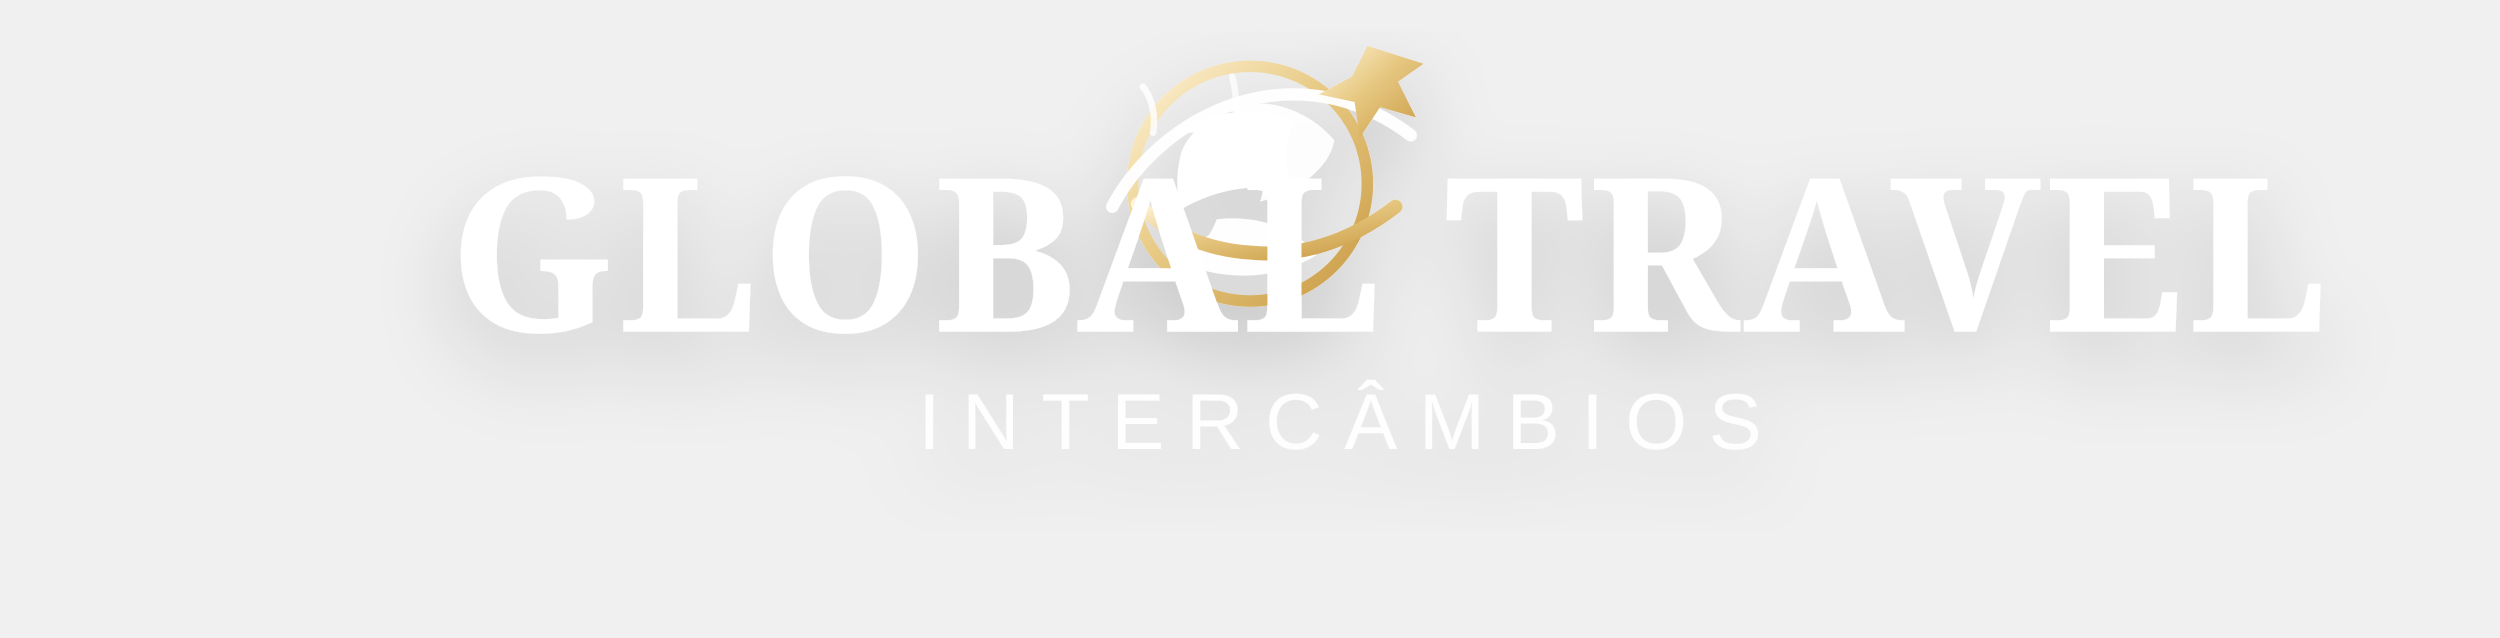
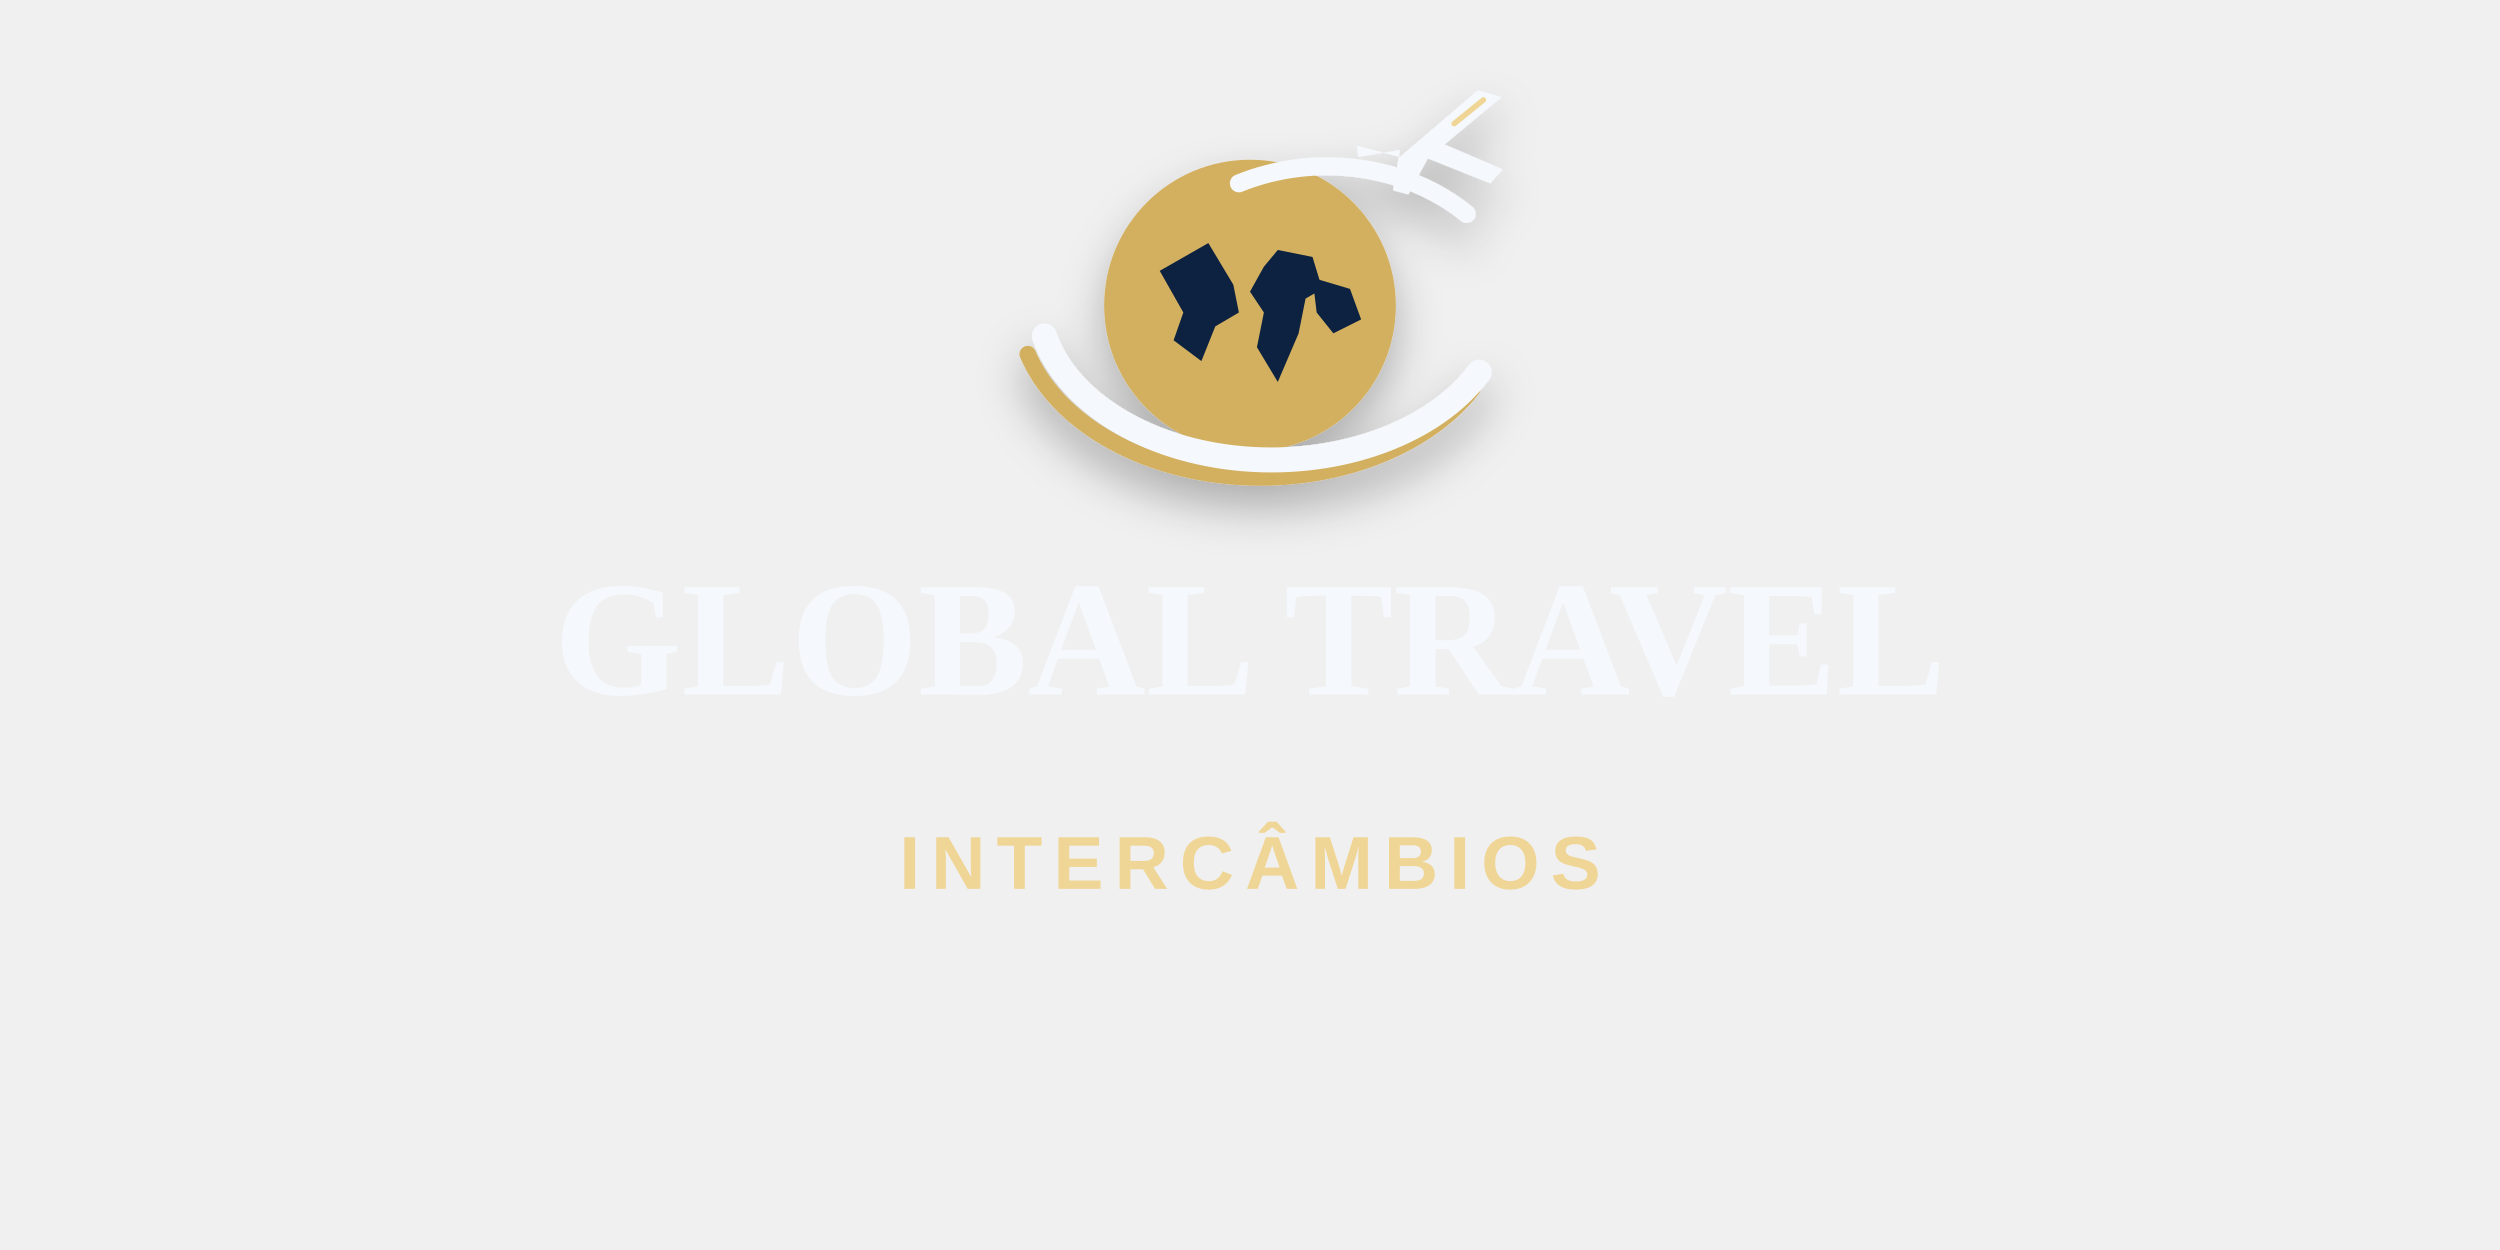
- <svg xmlns="http://www.w3.org/2000/svg" viewBox="0 0 980 250" role="img" aria-label="Global Travel Intercâmbios">
+ <svg xmlns="http://www.w3.org/2000/svg" viewBox="0 0 1800 900">
  <defs>
-     <linearGradient id="gtGoldV7" x1="0" y1="0" x2="1" y2="1">
-       <stop offset="0%" stop-color="#FFF4D8" />
-       <stop offset="45%" stop-color="#E7C983" />
-       <stop offset="100%" stop-color="#C99A43" />
-     </linearGradient>
-     <filter id="shadowV7" x="-20%" y="-20%" width="140%" height="140%">
-       <feDropShadow dx="0" dy="12" stdDeviation="16" flood-color="#000000" flood-opacity="0.20" />
+     <filter id="s" x="-20%" y="-20%" width="140%" height="140%">
+       <feDropShadow dx="0" dy="16" stdDeviation="16" flood-color="#000" flood-opacity=".28" />
    </filter>
  </defs>
-   <g transform="translate(0,4)" filter="url(#shadowV7)">
-     <g transform="translate(380,10)">
-       <circle cx="110" cy="58" r="46" fill="rgba(255,255,255,0.03)" stroke="url(#gtGoldV7)" stroke-width="4.5" />
-       <path d="M80 38c8-5 19-8 28-8 7 0 14 1 20 4-3 4-4 8-4 13 0 4 1 9 4 13-8-1-15-1-22 0-8 1-16 4-23 8-2-7-2-14 0-22 1-3 3-6 5-8z" fill="#FFFFFF" opacity=".98" />
-       <path d="M119 27c10 2 18 7 24 14-1 6-5 11-10 15-6 5-12 7-19 9 2-6 2-12 0-18-2-7-6-13-11-18 5-2 10-3 16-2z" fill="#FFFFFF" opacity=".94" />
-       <path d="M97 72c8-1 17 0 24 3 6 2 11 6 15 11-8 5-18 8-28 8-7 0-15-1-22-4 1-5 4-9 8-12 2-3 2-4 3-6z" fill="#FFFFFF" opacity=".96" />
-       <path d="M66 66c11 11 27 18 44 19 19 2 39-4 57-18" fill="none" stroke="url(#gtGoldV7)" stroke-width="5.5" stroke-linecap="round" />
-       <path d="M56 67c14-26 42-44 71-44 17 0 33 6 46 16" fill="none" stroke="#FFFFFF" stroke-width="4.8" stroke-linecap="round" opacity=".95" />
-       <path d="M156 4l22 7-10 7 7 14-14-4-8 12-2-14-14-3 13-7 6-12z" fill="url(#gtGoldV7)" />
-       <path d="M68 20c4 5 5 12 4 18" fill="none" stroke="#FFFFFF" stroke-opacity=".78" stroke-width="2.5" stroke-linecap="round" />
-       <path d="M103 16c2 7 2 15 0 22" fill="none" stroke="#FFFFFF" stroke-opacity=".70" stroke-width="2.5" stroke-linecap="round" />
-     </g>
-     <g transform="translate(176,126)">
-       <text x="0" y="0" fill="#FFFFFF" font-family="Cormorant Garamond, Georgia, serif" font-size="84" font-weight="700" letter-spacing="1.4">GLOBAL TRAVEL</text>
-       <text x="184" y="46" fill="#FFFFFF" fill-opacity=".92" font-family="Outfit, Arial, sans-serif" font-size="31" font-weight="500" letter-spacing="8.6">INTERCÂMBIOS</text>
-     </g>
+   <g filter="url(#s)">
+     <circle cx="900" cy="220" r="105" fill="#D3B05F" />
+     <circle cx="900" cy="220" r="92" fill="#D3B05F" />
+     <path d="M870 175L835 195L852 225L845 245L865 260L875 235L892 225L888 205L870 175Z" fill="#0B223F" />
+     <path d="M920 180L945 185L952 208L940 215L935 240L920 275L905 250L910 225L900 210L910 192L920 180Z" fill="#0B223F" />
+     <path d="M945 200L972 208L980 230L960 240L948 225Z" fill="#0B223F" />
+     <path d="M740 255A175 125 0 0 0 1060 280" fill="none" stroke="#D3B05F" stroke-width="12" stroke-linecap="round" />
+     <path d="M752 242A168 116 0 0 0 1065 268" fill="none" stroke="#F5F8FC" stroke-width="18" stroke-linecap="round" />
+     <path d="M892 132A144 120 0 0 1 1056 154" fill="none" stroke="#F5F8FC" stroke-width="13" stroke-linecap="round" />
+     <path d="M1008 113l21-18 35-30 17 5-41 34 42 18-9 10-45-18-14 26-11-3 5-29-30 5-1-8z" fill="#F5F8FC" />
+     <path d="M1047 89L1068 72" stroke="#F0D696" stroke-width="4" stroke-linecap="round" />
  </g>
+   <text x="900" y="500" text-anchor="middle" fill="#F5F8FC" font-size="118" font-family="Georgia, 'Times New Roman', serif" font-weight="700">GLOBAL TRAVEL</text>
+   <text x="900" y="640" text-anchor="middle" fill="#F0D696" font-size="54" font-family="Arial, Helvetica, sans-serif" font-weight="700" letter-spacing="8">INTERCÂMBIOS</text>
</svg>
